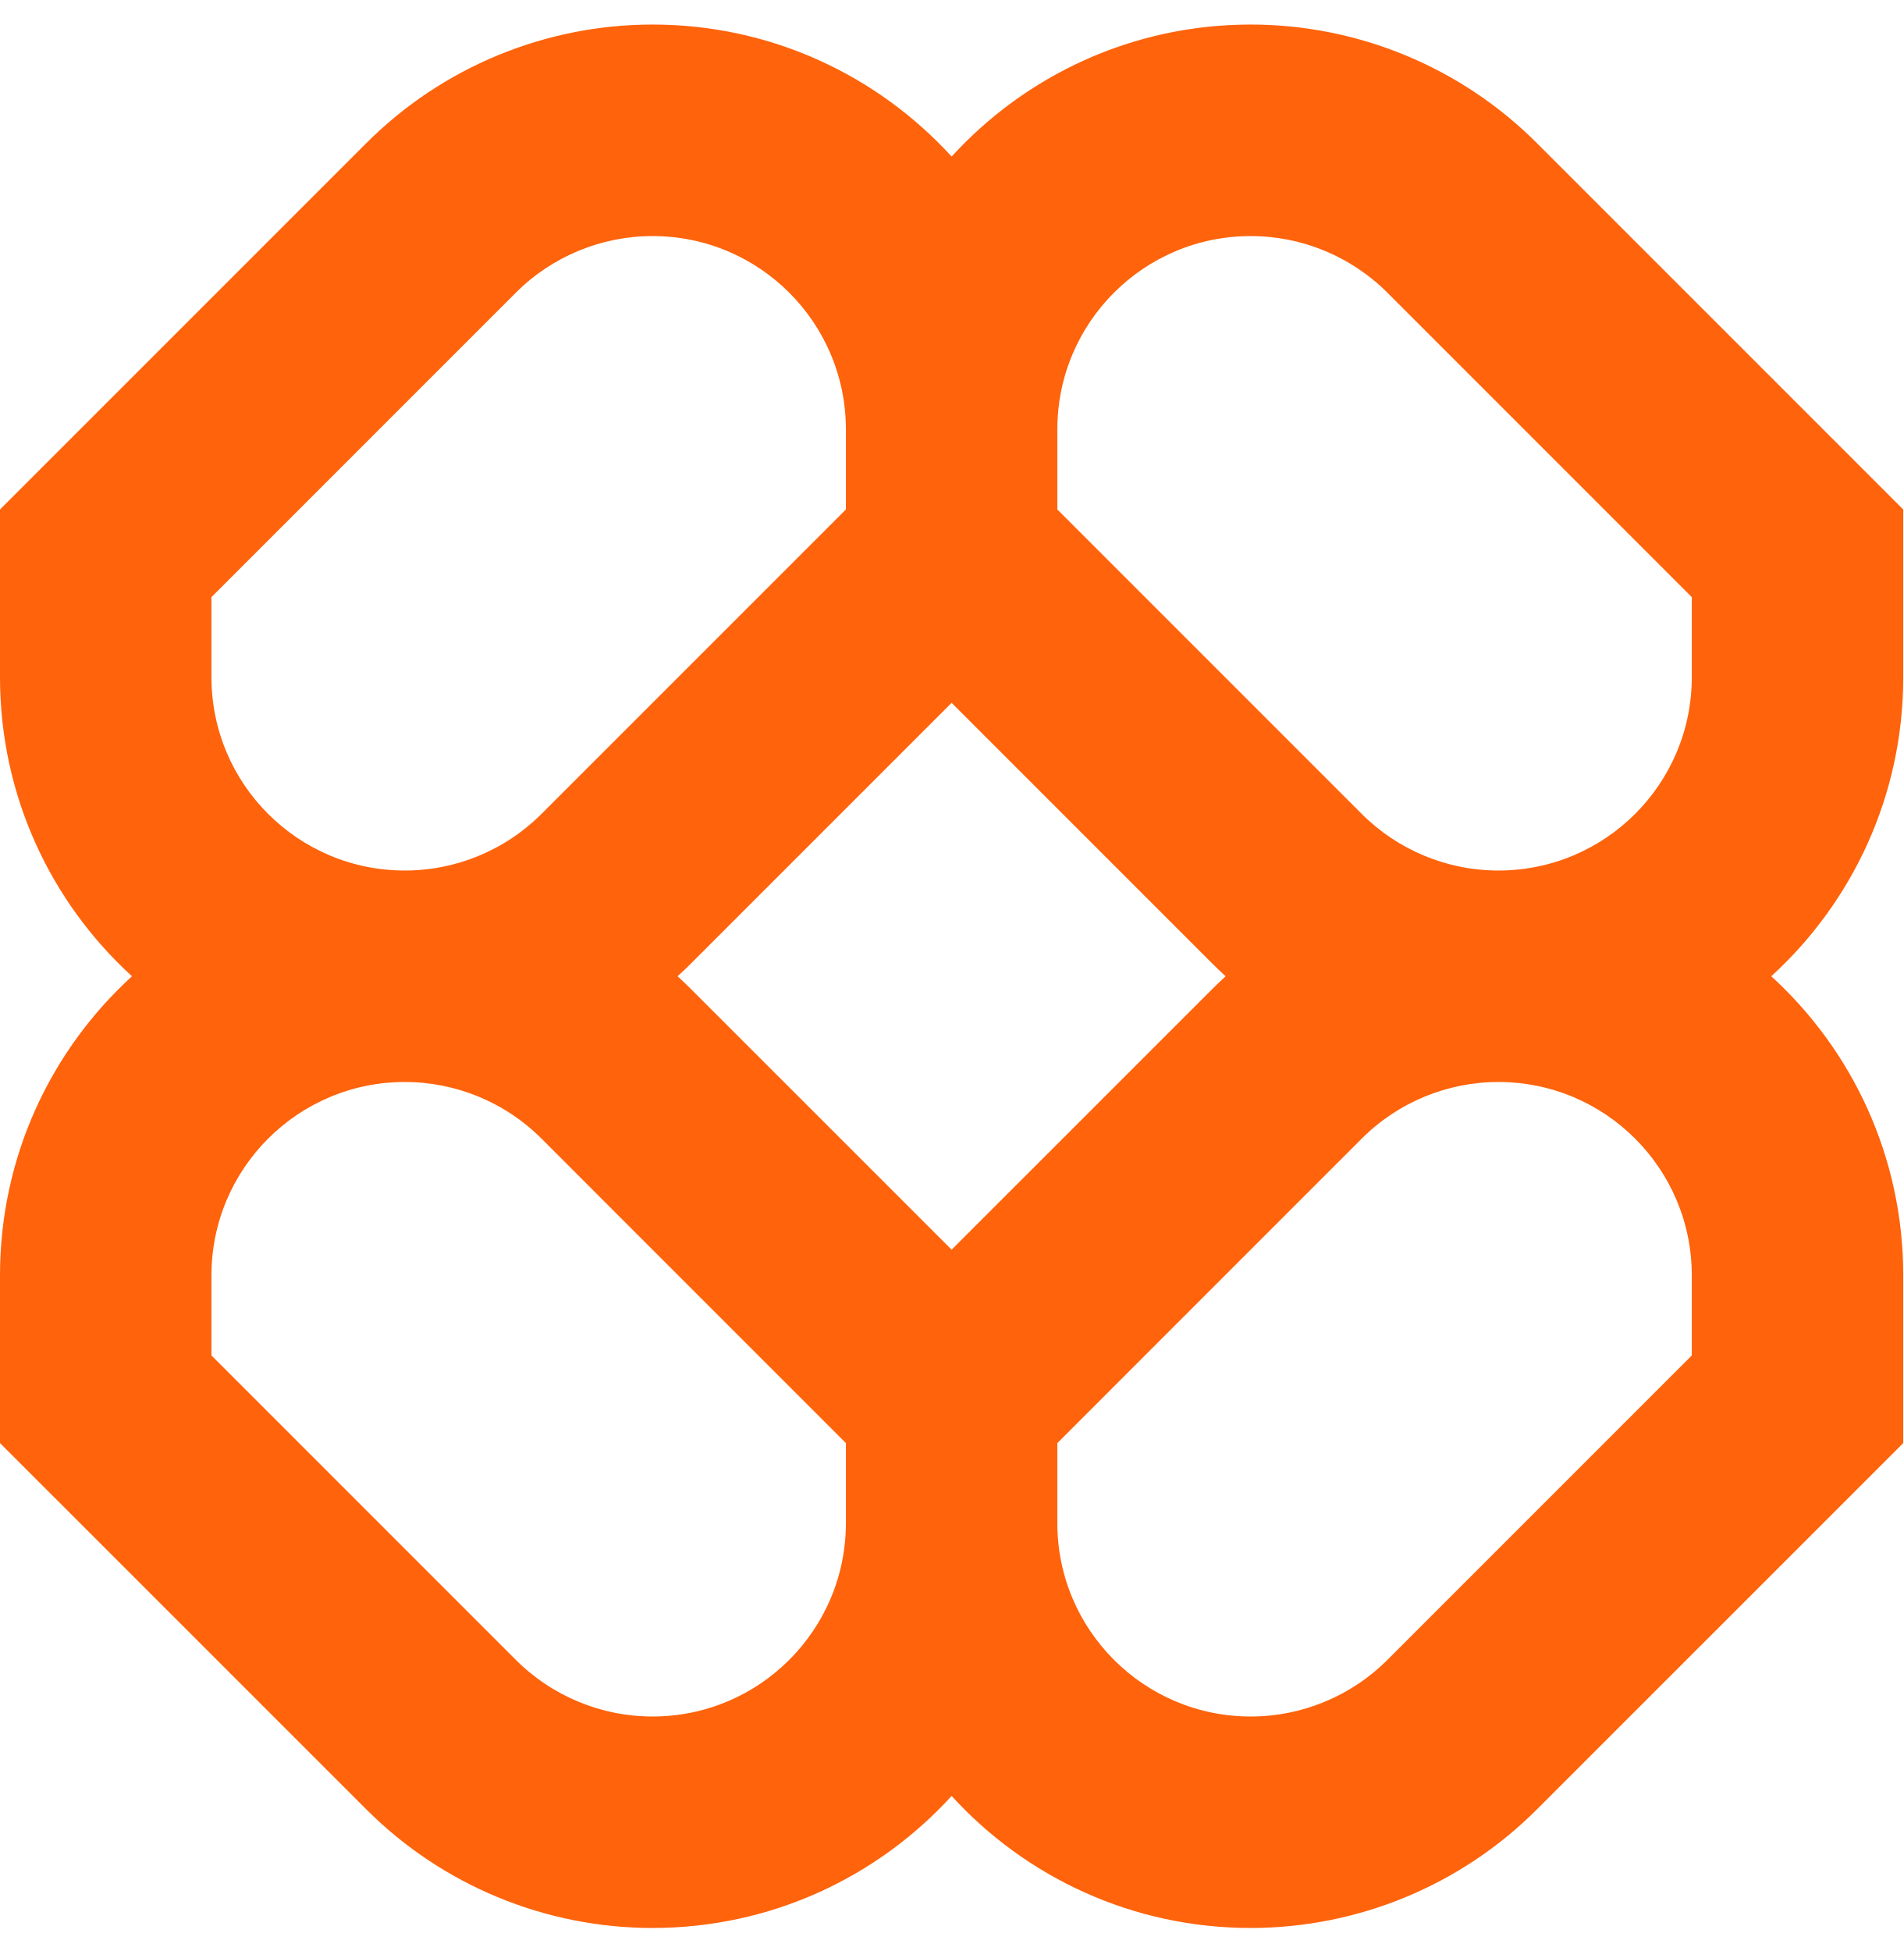
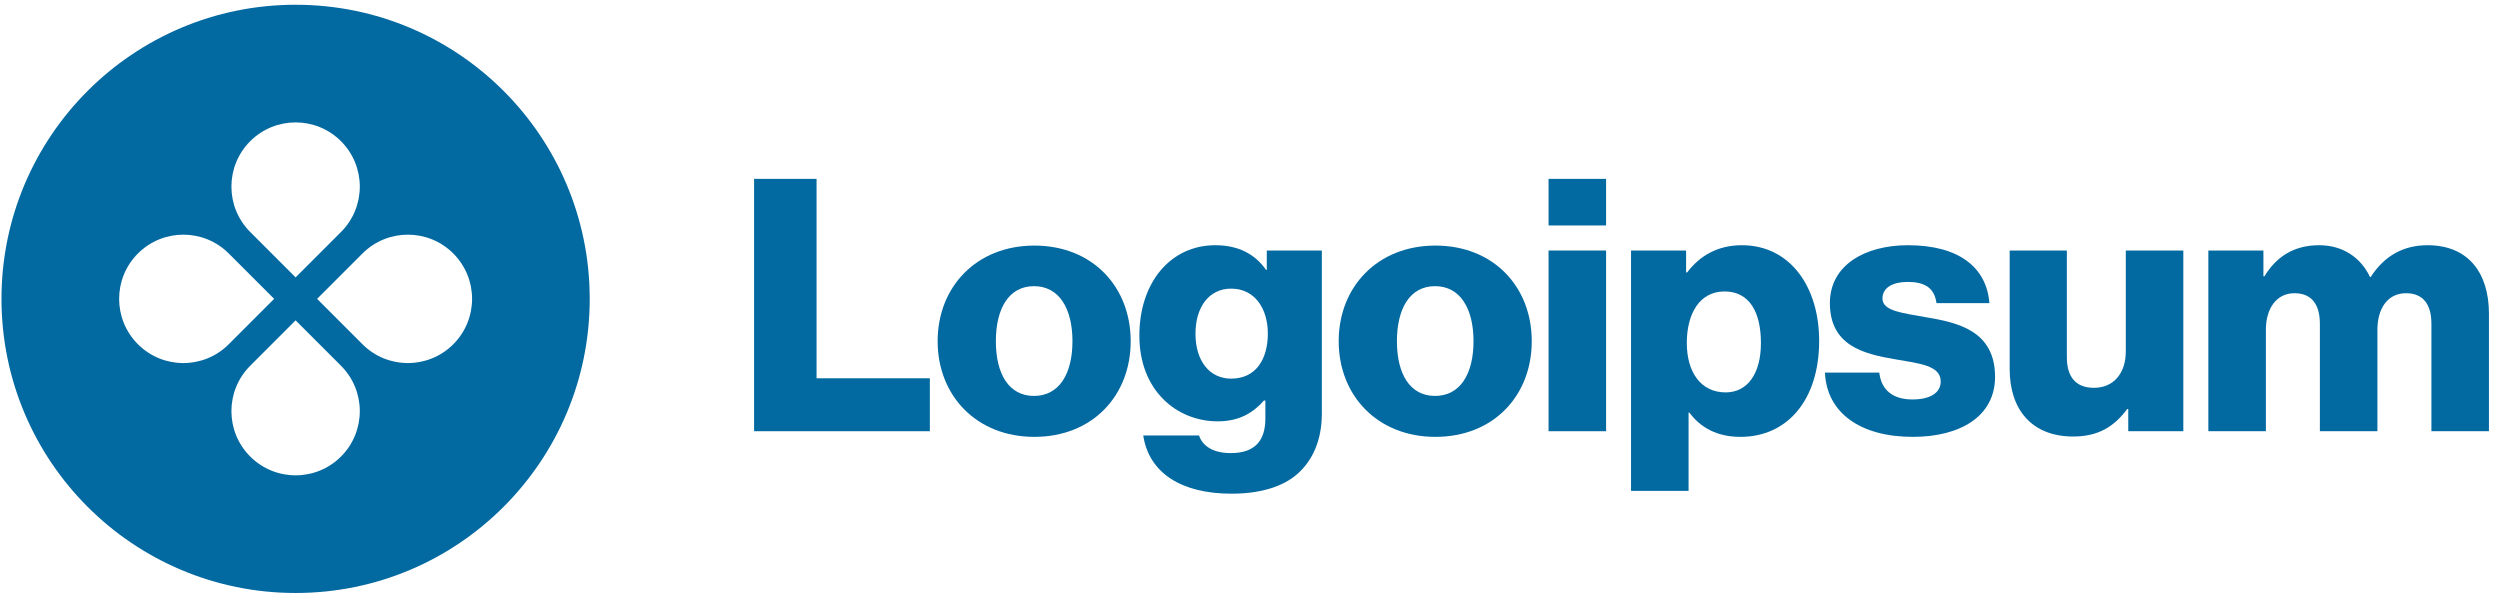
- <svg xmlns="http://www.w3.org/2000/svg" id="logo-88" width="40" height="41" viewBox="0 0 40 41" fill="none">
-   <path class="ccustom" fill-rule="evenodd" clip-rule="evenodd" d="M13.715 0.516C11.458 0.516 9.294 1.412 7.699 3.008L0 10.707V14.231C0 16.72 1.069 18.96 2.774 20.516C1.069 22.072 0 24.312 0 26.802V30.326L7.699 38.024C9.294 39.62 11.458 40.516 13.715 40.516C16.204 40.516 18.444 39.447 20 37.742C21.556 39.447 23.796 40.516 26.285 40.516C28.542 40.516 30.706 39.62 32.301 38.024L40 30.326V26.802C40 24.312 38.931 22.072 37.226 20.516C38.931 18.96 40 16.72 40 14.231V10.707L32.301 3.008C30.706 1.412 28.542 0.516 26.285 0.516C23.796 0.516 21.556 1.586 20 3.29C18.444 1.586 16.204 0.516 13.715 0.516ZM25.759 20.516C25.663 20.429 25.569 20.339 25.477 20.247L20 14.77L14.523 20.247C14.431 20.339 14.337 20.429 14.241 20.516C14.337 20.604 14.431 20.694 14.523 20.786L20 26.262L25.477 20.786C25.569 20.694 25.663 20.604 25.759 20.516ZM22.222 30.326L22.222 32.008C22.222 34.252 24.041 36.072 26.285 36.072C27.363 36.072 28.396 35.644 29.159 34.882L35.556 28.485V26.802C35.556 24.558 33.736 22.738 31.492 22.738C30.415 22.738 29.381 23.166 28.619 23.928L22.222 30.326ZM17.778 30.326L11.381 23.928C10.619 23.166 9.585 22.738 8.508 22.738C6.264 22.738 4.444 24.558 4.444 26.802V28.485L10.841 34.882C11.604 35.644 12.637 36.072 13.715 36.072C15.959 36.072 17.778 34.252 17.778 32.008V30.326ZM17.778 9.024V10.707L11.381 17.104C10.619 17.866 9.585 18.294 8.508 18.294C6.264 18.294 4.444 16.475 4.444 14.231V12.548L10.841 6.151C11.604 5.389 12.637 4.961 13.715 4.961C15.959 4.961 17.778 6.78 17.778 9.024ZM28.619 17.104L22.222 10.707L22.222 9.024C22.222 6.78 24.041 4.961 26.285 4.961C27.363 4.961 28.396 5.389 29.159 6.151L35.556 12.548V14.231C35.556 16.475 33.736 18.294 31.492 18.294C30.415 18.294 29.381 17.866 28.619 17.104Z" fill="#FF630B" />
+ <svg xmlns="http://www.w3.org/2000/svg" id="logo-52" width="170" height="41" viewBox="0 0 170 41" fill="none">
+   <path d="M51.278 29.323H63.23V25.723H55.526V12.163H51.278V29.323Z" class="cneutral" fill="#0369a1" />
+   <path d="M70.311 26.923C68.607 26.923 67.719 25.435 67.719 23.203C67.719 20.971 68.607 19.459 70.311 19.459C72.015 19.459 72.927 20.971 72.927 23.203C72.927 25.435 72.015 26.923 70.311 26.923ZM70.335 29.707C74.295 29.707 76.887 26.899 76.887 23.203C76.887 19.507 74.295 16.699 70.335 16.699C66.399 16.699 63.759 19.507 63.759 23.203C63.759 26.899 66.399 29.707 70.335 29.707Z" class="cneutral" fill="#0369a1" />
+   <path d="M83.741 33.571C85.565 33.571 87.173 33.163 88.253 32.203C89.237 31.315 89.885 29.971 89.885 28.123V17.035H86.141V18.355H86.093C85.373 17.323 84.269 16.675 82.637 16.675C79.589 16.675 77.477 19.219 77.477 22.819C77.477 26.587 80.045 28.651 82.805 28.651C84.293 28.651 85.229 28.051 85.949 27.235H86.045V28.459C86.045 29.947 85.349 30.811 83.693 30.811C82.397 30.811 81.749 30.259 81.533 29.611H77.741C78.125 32.179 80.357 33.571 83.741 33.571ZM83.717 25.747C82.253 25.747 81.293 24.547 81.293 22.699C81.293 20.827 82.253 19.627 83.717 19.627C85.349 19.627 86.213 21.019 86.213 22.675C86.213 24.403 85.421 25.747 83.717 25.747Z" class="cneutral" fill="#0369a1" />
+   <path d="M97.583 26.923C95.879 26.923 94.991 25.435 94.991 23.203C94.991 20.971 95.879 19.459 97.583 19.459C99.287 19.459 100.199 20.971 100.199 23.203C100.199 25.435 99.287 26.923 97.583 26.923ZM97.607 29.707C101.567 29.707 104.159 26.899 104.159 23.203C104.159 19.507 101.567 16.699 97.607 16.699C93.671 16.699 91.031 19.507 91.031 23.203C91.031 26.899 93.671 29.707 97.607 29.707Z" class="cneutral" fill="#0369a1" />
+   <path d="M105.302 29.323H109.214V17.035H105.302V29.323ZM105.302 15.331H109.214V12.163H105.302V15.331Z" class="cneutral" fill="#0369a1" />
+   <path d="M110.911 33.379H114.823V28.051H114.871C115.639 29.083 116.767 29.707 118.351 29.707C121.567 29.707 123.703 27.163 123.703 23.179C123.703 19.483 121.711 16.675 118.447 16.675C116.767 16.675 115.567 17.419 114.727 18.523H114.655V17.035H110.911V33.379ZM117.343 26.683C115.663 26.683 114.703 25.315 114.703 23.323C114.703 21.331 115.567 19.819 117.271 19.819C118.951 19.819 119.743 21.211 119.743 23.323C119.743 25.411 118.831 26.683 117.343 26.683Z" class="cneutral" fill="#0369a1" />
+   <path d="M130.072 29.707C133.288 29.707 135.664 28.315 135.664 25.627C135.664 22.483 133.12 21.931 130.96 21.571C129.4 21.283 128.008 21.163 128.008 20.299C128.008 19.531 128.752 19.171 129.712 19.171C130.792 19.171 131.536 19.507 131.68 20.611H135.28C135.088 18.187 133.216 16.675 129.736 16.675C126.832 16.675 124.432 18.019 124.432 20.611C124.432 23.491 126.712 24.067 128.848 24.427C130.48 24.715 131.968 24.835 131.968 25.939C131.968 26.731 131.224 27.163 130.048 27.163C128.752 27.163 127.936 26.563 127.792 25.339H124.096C124.216 28.051 126.472 29.707 130.072 29.707Z" class="cneutral" fill="#0369a1" />
+   <path d="M140.978 29.683C142.682 29.683 143.762 29.011 144.65 27.811H144.722V29.323H148.466V17.035H144.554V23.899C144.554 25.363 143.738 26.371 142.394 26.371C141.146 26.371 140.546 25.627 140.546 24.283V17.035H136.658V25.099C136.658 27.835 138.146 29.683 140.978 29.683Z" class="cneutral" fill="#0369a1" />
+   <path d="M150.168 29.323H154.08V22.435C154.08 20.971 154.8 19.939 156.024 19.939C157.2 19.939 157.752 20.707 157.752 22.027V29.323H161.664V22.435C161.664 20.971 162.36 19.939 163.608 19.939C164.784 19.939 165.336 20.707 165.336 22.027V29.323H169.248V21.331C169.248 18.571 167.856 16.675 165.072 16.675C163.488 16.675 162.168 17.347 161.208 18.835H161.16C160.536 17.515 159.312 16.675 157.704 16.675C155.928 16.675 154.752 17.515 153.984 18.787H153.912V17.035H150.168V29.323Z" class="cneutral" fill="#0369a1" />
+   <path fill-rule="evenodd" clip-rule="evenodd" d="M20.101 40.323C31.147 40.323 40.101 31.369 40.101 20.323C40.101 9.278 31.147 0.323 20.101 0.323C9.056 0.323 0.101 9.278 0.101 20.323C0.101 31.369 9.056 40.323 20.101 40.323ZM23.188 15.776C24.893 14.071 24.893 11.307 23.188 9.602C21.483 7.897 18.719 7.897 17.015 9.602C15.31 11.307 15.31 14.071 17.015 15.776L20.101 18.863L23.188 15.776ZM24.649 23.41C26.354 25.115 29.118 25.115 30.823 23.41C32.528 21.705 32.528 18.941 30.823 17.236C29.118 15.531 26.354 15.531 24.649 17.236L21.562 20.323L24.649 23.41ZM23.188 31.045C24.893 29.34 24.893 26.576 23.188 24.871L20.101 21.784L17.015 24.871C15.31 26.576 15.31 29.34 17.015 31.045C18.719 32.749 21.483 32.749 23.188 31.045ZM9.38 23.41C7.675 21.705 7.675 18.941 9.38 17.236C11.085 15.531 13.849 15.531 15.554 17.236L18.641 20.323L15.554 23.41C13.849 25.115 11.085 25.115 9.38 23.41Z" class="ccustom" fill="#0369a1" />
</svg>
